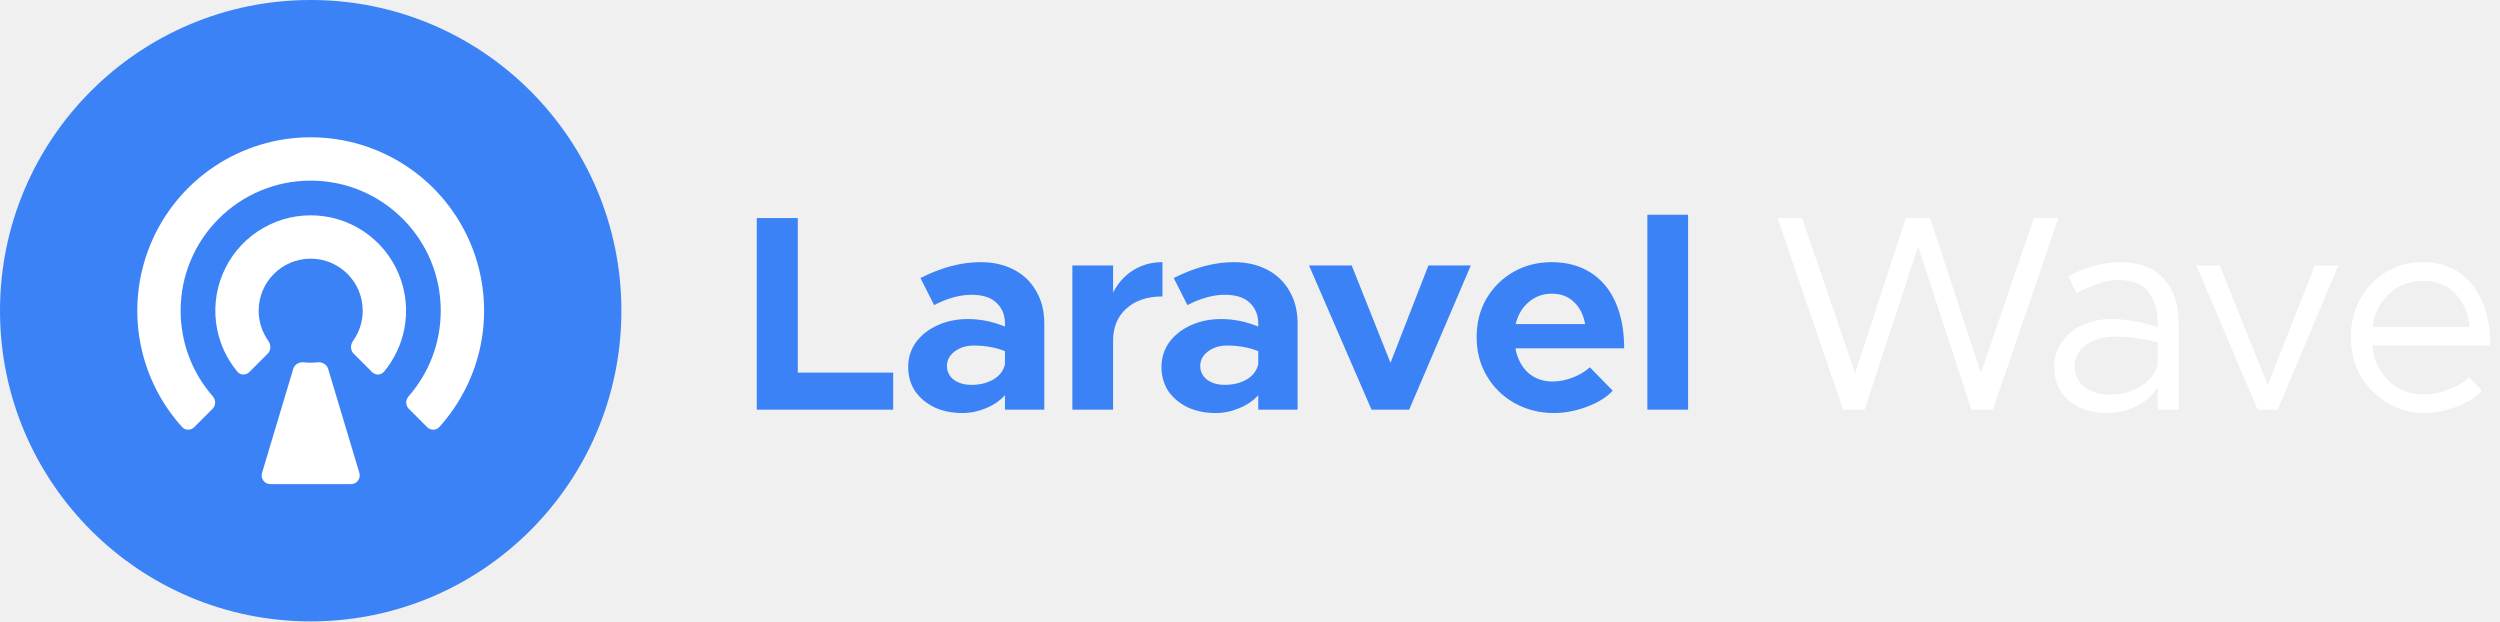
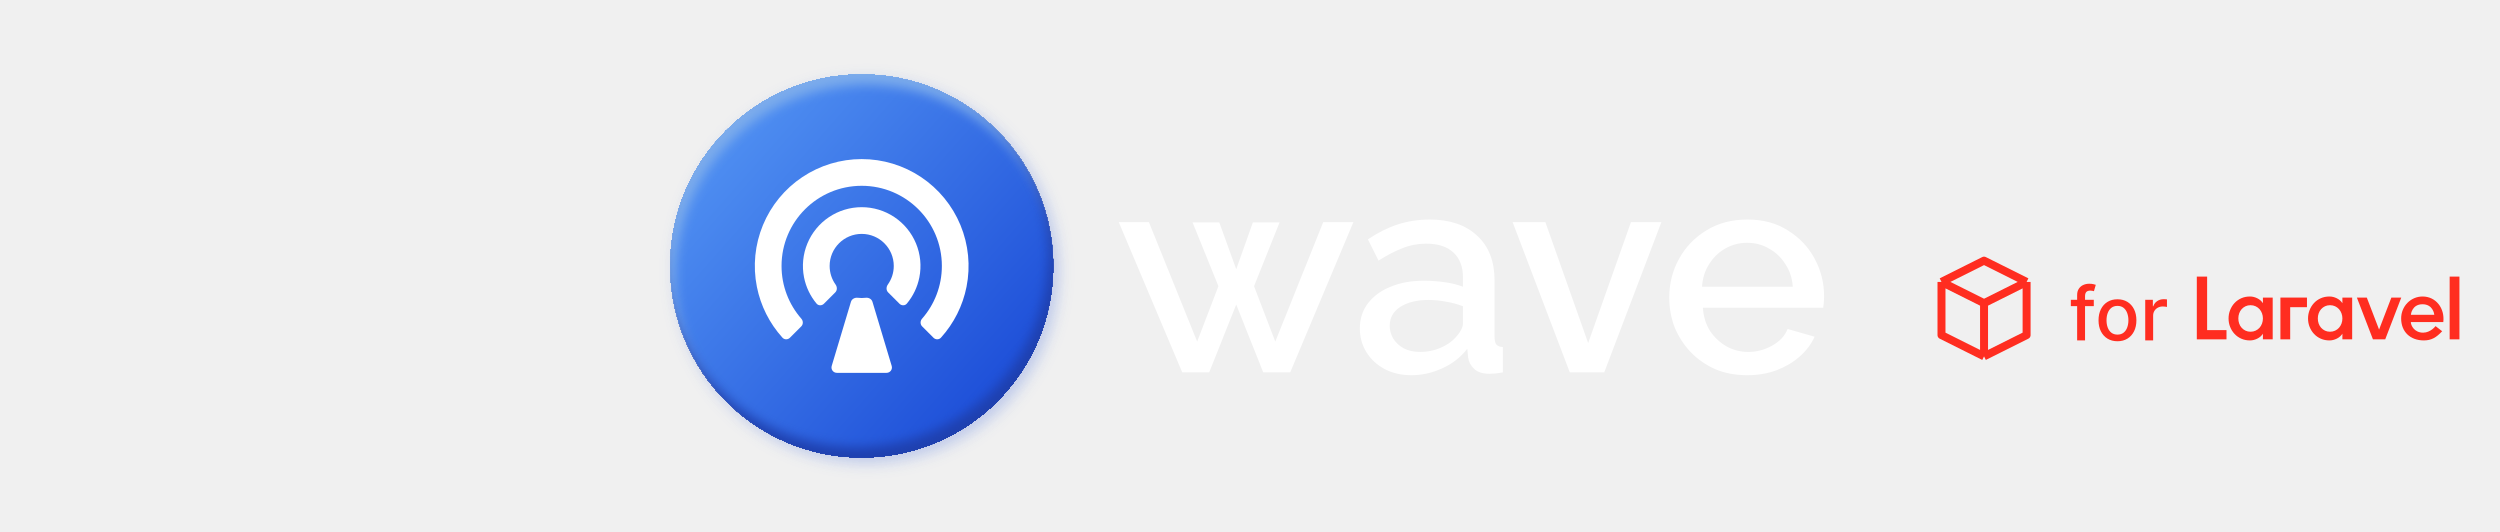
- <svg xmlns="http://www.w3.org/2000/svg" width="1730" height="430" viewBox="0 0 1730 430" fill="none">
-   <rect width="430" height="430" rx="215" fill="#3B82F6" />
-   <path fill-rule="evenodd" clip-rule="evenodd" d="M332.694 238.411C328.455 259.723 318.516 279.447 303.988 295.506C301.765 297.963 297.953 297.953 295.61 295.61L282.882 282.882C280.539 280.539 280.556 276.753 282.739 274.26C296.6 258.428 305 237.695 305 215C305 165.294 264.706 125 215 125C165.294 125 125 165.294 125 215C125 237.695 133.4 258.428 147.261 274.259C149.444 276.753 149.461 280.539 147.118 282.882L134.39 295.61C132.047 297.953 128.235 297.963 126.012 295.506C111.484 279.447 101.545 259.723 97.306 238.411C92.676 215.133 95.052 191.005 104.135 169.078C113.217 147.151 128.598 128.409 148.332 115.224C168.066 102.038 191.266 95 215 95C238.734 95 261.935 102.038 281.668 115.224C301.402 128.409 316.783 147.151 325.866 169.078C334.948 191.005 337.325 215.133 332.694 238.411Z" fill="white" />
-   <path fill-rule="evenodd" clip-rule="evenodd" d="M227.071 255.236C226.119 252.063 222.773 250.315 219.485 250.724C218.016 250.906 216.519 251 215 251C213.482 251 211.985 250.906 210.515 250.724C207.228 250.315 203.882 252.063 202.93 255.236L181.318 327.276C180.163 331.126 183.045 335 187.064 335H242.936C246.955 335 249.838 331.126 248.683 327.276L227.071 255.236Z" fill="white" />
-   <path fill-rule="evenodd" clip-rule="evenodd" d="M279.732 227.876C277.577 238.711 272.743 248.799 265.713 257.239C263.593 259.786 259.77 259.77 257.426 257.426L244.699 244.698C242.355 242.355 242.404 238.58 244.328 235.882C248.529 229.993 251 222.785 251 215C251 195.118 234.882 179 215 179C195.118 179 179 195.118 179 215C179 222.785 181.471 229.993 185.672 235.882C187.596 238.58 187.645 242.355 185.302 244.698L172.574 257.426C170.23 259.77 166.408 259.786 164.287 257.239C157.257 248.799 152.423 238.711 150.268 227.876C147.722 215.073 149.029 201.803 154.024 189.743C159.019 177.683 167.479 167.375 178.332 160.123C189.186 152.871 201.946 149 215 149C228.054 149 240.814 152.871 251.668 160.123C262.521 167.375 270.981 177.683 275.976 189.743C280.971 201.803 282.278 215.073 279.732 227.876Z" fill="white" />
-   <path d="M552.074 257.831H618.08V283.5H523.703V150.909H552.074V257.831ZM678.643 181.403C687.263 181.403 694.919 183.14 701.61 186.614C708.3 190.088 713.447 195.042 717.05 201.475C720.781 207.78 722.647 215.242 722.647 223.863V283.5H695.434V273.464C691.96 277.324 687.521 280.348 682.117 282.535C676.841 284.722 671.437 285.816 665.905 285.816C658.828 285.816 652.459 284.529 646.798 281.956C641.136 279.254 636.633 275.523 633.288 270.762C630.071 265.873 628.463 260.276 628.463 253.971C628.463 247.538 630.264 241.812 633.867 236.794C637.598 231.776 642.616 227.852 648.921 225.021C655.225 222.19 662.173 220.775 669.765 220.775C678.385 220.775 686.942 222.512 695.434 225.986V223.863C695.434 218.073 693.504 213.312 689.644 209.581C685.784 205.85 679.994 203.984 672.274 203.984C664.296 203.984 655.676 206.364 646.412 211.125L636.955 192.404C651.365 185.07 665.261 181.403 678.643 181.403ZM672.274 266.323C677.935 266.323 682.953 265.101 687.328 262.656C691.702 260.083 694.404 256.544 695.434 252.041V242.97C688.872 240.397 681.666 239.11 673.818 239.11C668.671 239.11 664.296 240.461 660.694 243.163C657.091 245.865 655.29 249.21 655.29 253.199C655.29 257.188 656.898 260.404 660.115 262.849C663.331 265.165 667.384 266.323 672.274 266.323ZM770.257 202.44C773.603 195.878 778.235 190.731 784.153 187C790.201 183.269 796.956 181.403 804.418 181.403V205.142C793.996 205.142 785.697 207.908 779.521 213.441C773.345 218.974 770.257 226.436 770.257 235.829V283.5H742.079V183.719H770.257V202.44ZM853.926 181.403C862.547 181.403 870.202 183.14 876.893 186.614C883.584 190.088 888.73 195.042 892.333 201.475C896.064 207.78 897.93 215.242 897.93 223.863V283.5H870.717V273.464C867.243 277.324 862.804 280.348 857.4 282.535C852.125 284.722 846.721 285.816 841.188 285.816C834.111 285.816 827.742 284.529 822.081 281.956C816.42 279.254 811.916 275.523 808.571 270.762C805.354 265.873 803.746 260.276 803.746 253.971C803.746 247.538 805.547 241.812 809.15 236.794C812.881 231.776 817.899 227.852 824.204 225.021C830.509 222.19 837.457 220.775 845.048 220.775C853.669 220.775 862.225 222.512 870.717 225.986V223.863C870.717 218.073 868.787 213.312 864.927 209.581C861.067 205.85 855.277 203.984 847.557 203.984C839.58 203.984 830.959 206.364 821.695 211.125L812.238 192.404C826.649 185.07 840.545 181.403 853.926 181.403ZM847.557 266.323C853.218 266.323 858.236 265.101 862.611 262.656C866.986 260.083 869.688 256.544 870.717 252.041V242.97C864.155 240.397 856.95 239.11 849.101 239.11C843.954 239.11 839.58 240.461 835.977 243.163C832.374 245.865 830.573 249.21 830.573 253.199C830.573 257.188 832.181 260.404 835.398 262.849C838.615 265.165 842.668 266.323 847.557 266.323ZM905.864 183.719H935.393L962.22 251.076L988.468 183.719H1017.8L975.151 283.5H949.096L905.864 183.719ZM1074.33 264.007C1078.83 264.007 1083.46 263.106 1088.22 261.305C1092.98 259.504 1096.97 257.123 1100.19 254.164L1116.02 270.376C1111.64 275.008 1105.59 278.739 1097.87 281.57C1090.28 284.401 1082.76 285.816 1075.29 285.816C1065.51 285.816 1056.51 283.564 1048.27 279.061C1040.17 274.558 1033.73 268.317 1028.97 260.34C1024.21 252.363 1021.83 243.356 1021.83 233.32C1021.83 223.413 1024.08 214.535 1028.59 206.686C1033.22 198.837 1039.46 192.661 1047.31 188.158C1055.28 183.655 1064.1 181.403 1073.75 181.403C1084.04 181.403 1092.98 183.783 1100.58 188.544C1108.17 193.305 1113.96 200.188 1117.95 209.195C1121.93 218.202 1123.93 228.817 1123.93 241.04H1048.66C1049.95 247.988 1052.84 253.585 1057.34 257.831C1061.98 261.948 1067.64 264.007 1074.33 264.007ZM1073.94 203.212C1067.77 203.212 1062.43 205.142 1057.92 209.002C1053.42 212.733 1050.4 217.816 1048.85 224.249H1096.91C1095.75 217.816 1093.18 212.733 1089.19 209.002C1085.2 205.142 1080.12 203.212 1073.94 203.212ZM1139.98 148.593H1168.16V283.5H1139.98V148.593Z" fill="#3B82F6" />
-   <path d="M1230.07 150.909H1247.06L1283.73 258.217L1318.85 150.909H1335.64L1370.77 258.217L1407.44 150.909H1424.42L1379.07 283.5H1364.21L1327.34 170.595L1290.29 283.5H1275.43L1230.07 150.909ZM1467.05 181.403C1480.3 181.403 1490.34 185.199 1497.16 192.79C1504.1 200.253 1507.58 210.224 1507.58 222.705V283.5H1493.1V267.867C1489.63 273.528 1484.61 277.967 1478.05 281.184C1471.62 284.272 1464.92 285.816 1457.98 285.816C1447.3 285.816 1438.55 282.921 1431.73 277.131C1424.91 271.341 1421.5 263.621 1421.5 253.971C1421.5 247.538 1423.24 241.812 1426.71 236.794C1430.31 231.647 1435.07 227.723 1440.99 225.021C1447.04 222.19 1453.6 220.775 1460.68 220.775C1470.71 220.775 1481.52 222.641 1493.1 226.372V222.705C1493.1 214.599 1491.04 207.78 1486.93 202.247C1482.81 196.586 1475.86 193.755 1466.08 193.755C1461.58 193.755 1456.95 194.591 1452.19 196.264C1447.55 197.808 1442.47 199.995 1436.94 202.826L1431.15 191.053C1444.02 184.62 1455.98 181.403 1467.05 181.403ZM1460.49 273.078C1467.69 273.078 1474.45 271.277 1480.75 267.674C1487.18 263.943 1491.3 258.796 1493.1 252.234V236.987C1483.32 234.285 1473.29 232.934 1462.99 232.934C1455.4 232.934 1448.91 234.864 1443.5 238.724C1438.23 242.584 1435.59 247.473 1435.59 253.392C1435.59 259.439 1437.9 264.264 1442.54 267.867C1447.3 271.341 1453.28 273.078 1460.49 273.078ZM1519.86 183.719H1536.07L1569.27 266.516L1601.89 183.719H1618.1L1576.22 283.5H1562.32L1519.86 183.719ZM1677.14 272.885C1683.06 272.885 1688.97 271.727 1694.89 269.411C1700.94 267.095 1705.51 264.264 1708.6 260.919L1717.47 270.376C1713.23 275.008 1707.25 278.739 1699.53 281.57C1691.93 284.401 1684.54 285.816 1677.33 285.816C1668.45 285.816 1660.15 283.564 1652.43 279.061C1644.71 274.558 1638.47 268.317 1633.71 260.34C1629.08 252.234 1626.76 243.227 1626.76 233.32C1626.76 223.67 1628.95 214.856 1633.33 206.879C1637.83 198.902 1643.81 192.661 1651.28 188.158C1658.87 183.655 1667.1 181.403 1675.98 181.403C1690.9 181.403 1702.48 186.614 1710.72 197.036C1719.08 207.458 1723.26 221.483 1723.26 239.11H1641.63C1642.65 249.017 1646.39 257.123 1652.82 263.428C1659.38 269.733 1667.49 272.885 1677.14 272.885ZM1676.56 194.334C1667.55 194.334 1659.83 197.293 1653.4 203.212C1646.97 209.002 1643.11 216.658 1641.82 226.179H1708.98C1707.95 216.658 1704.67 209.002 1699.14 203.212C1693.61 197.293 1686.08 194.334 1676.56 194.334Z" fill="white" />
+ <svg xmlns="http://www.w3.org/2000/svg" width="470" height="100" viewBox="0 0 470 100" fill="none">
+   <path d="M381 53L373 49L365 53M381 53L373 57M381 53V63L373 67M373 57L365 53M373 57V67M365 53V63L373 67" stroke="#FF2D20" stroke-width="1.5" stroke-linejoin="round" />
+   <path d="M393.634 56.364V57.557H389.318V56.364H393.634ZM390.501 64V55.479C390.501 55.001 390.606 54.605 390.815 54.291C391.023 53.972 391.3 53.735 391.645 53.58C391.99 53.42 392.364 53.341 392.768 53.341C393.067 53.341 393.322 53.366 393.534 53.416C393.746 53.462 393.904 53.505 394.006 53.545L393.658 54.748C393.589 54.728 393.499 54.705 393.39 54.678C393.281 54.648 393.148 54.633 392.992 54.633C392.631 54.633 392.372 54.723 392.217 54.902C392.064 55.081 391.988 55.34 391.988 55.678V64H390.501ZM398.083 64.154C397.367 64.154 396.742 63.99 396.209 63.662C395.675 63.334 395.261 62.875 394.966 62.285C394.671 61.695 394.523 61.005 394.523 60.217C394.523 59.425 394.671 58.732 394.966 58.139C395.261 57.545 395.675 57.084 396.209 56.756C396.742 56.428 397.367 56.264 398.083 56.264C398.799 56.264 399.424 56.428 399.957 56.756C400.491 57.084 400.905 57.545 401.2 58.139C401.495 58.732 401.643 59.425 401.643 60.217C401.643 61.005 401.495 61.695 401.2 62.285C400.905 62.875 400.491 63.334 399.957 63.662C399.424 63.99 398.799 64.154 398.083 64.154ZM398.088 62.906C398.552 62.906 398.937 62.784 399.241 62.538C399.546 62.293 399.772 61.967 399.918 61.559C400.067 61.151 400.141 60.702 400.141 60.212C400.141 59.724 400.067 59.277 399.918 58.869C399.772 58.458 399.546 58.129 399.241 57.88C398.937 57.631 398.552 57.507 398.088 57.507C397.621 57.507 397.233 57.631 396.925 57.88C396.62 58.129 396.393 58.458 396.244 58.869C396.098 59.277 396.025 59.724 396.025 60.212C396.025 60.702 396.098 61.151 396.244 61.559C396.393 61.967 396.62 62.293 396.925 62.538C397.233 62.784 397.621 62.906 398.088 62.906ZM403.302 64V56.364H404.739V57.577H404.818C404.958 57.166 405.203 56.843 405.554 56.607C405.909 56.369 406.31 56.249 406.757 56.249C406.85 56.249 406.959 56.253 407.085 56.259C407.215 56.266 407.316 56.274 407.389 56.284V57.706C407.329 57.689 407.223 57.671 407.07 57.651C406.918 57.628 406.766 57.617 406.613 57.617C406.262 57.617 405.949 57.691 405.673 57.84C405.402 57.986 405.186 58.19 405.027 58.452C404.868 58.71 404.789 59.005 404.789 59.337V64H403.302Z" fill="#FF2D20" />
+   <path d="M414.939 52H413V63.798H418.582V62.062H414.939V52Z" fill="#FF2D20" />
+   <path d="M425.428 57.005C425.181 56.612 424.829 56.303 424.374 56.078C423.919 55.854 423.461 55.741 423 55.741C422.404 55.741 421.858 55.851 421.364 56.07C420.869 56.289 420.445 56.59 420.09 56.972C419.736 57.354 419.461 57.795 419.264 58.295C419.067 58.795 418.969 59.32 418.969 59.871C418.969 60.433 419.067 60.961 419.264 61.455C419.461 61.95 419.736 62.388 420.09 62.77C420.445 63.152 420.869 63.452 421.364 63.671C421.858 63.89 422.404 64 423 64C423.461 64 423.919 63.887 424.374 63.663C424.829 63.438 425.181 63.129 425.428 62.736V63.798H427.266V55.944H425.428V57.005ZM425.259 60.831C425.147 61.135 424.99 61.399 424.787 61.623C424.585 61.848 424.34 62.028 424.054 62.163C423.767 62.298 423.449 62.365 423.101 62.365C422.752 62.365 422.437 62.298 422.156 62.163C421.875 62.028 421.634 61.848 421.431 61.623C421.229 61.399 421.074 61.135 420.967 60.831C420.86 60.528 420.807 60.208 420.807 59.871C420.807 59.533 420.86 59.213 420.967 58.91C421.074 58.607 421.229 58.343 421.431 58.118C421.634 57.893 421.875 57.713 422.156 57.578C422.437 57.444 422.752 57.376 423.101 57.376C423.449 57.376 423.767 57.444 424.054 57.578C424.34 57.713 424.585 57.893 424.787 58.118C424.99 58.343 425.147 58.607 425.259 58.91C425.372 59.213 425.428 59.533 425.428 59.871C425.428 60.208 425.372 60.528 425.259 60.831Z" fill="#FF2D20" />
+   <path d="M440.37 57.005C440.123 56.612 439.771 56.303 439.316 56.078C438.861 55.854 438.403 55.741 437.942 55.741C437.346 55.741 436.8 55.851 436.306 56.07C435.811 56.289 435.387 56.59 435.032 56.972C434.678 57.354 434.403 57.795 434.206 58.295C434.009 58.795 433.911 59.32 433.911 59.871C433.911 60.433 434.009 60.961 434.206 61.455C434.403 61.95 434.678 62.388 435.032 62.77C435.387 63.152 435.811 63.452 436.306 63.671C436.8 63.89 437.346 64 437.942 64C438.403 64 438.861 63.887 439.316 63.663C439.771 63.438 440.123 63.129 440.37 62.736V63.798H442.208V55.944H440.37V57.005ZM440.201 60.831C440.089 61.135 439.932 61.399 439.729 61.623C439.527 61.848 439.282 62.028 438.996 62.163C438.709 62.298 438.391 62.365 438.043 62.365C437.694 62.365 437.379 62.298 437.098 62.163C436.817 62.028 436.575 61.848 436.373 61.623C436.171 61.399 436.016 61.135 435.909 60.831C435.802 60.528 435.749 60.208 435.749 59.871C435.749 59.533 435.802 59.213 435.909 58.91C436.016 58.607 436.171 58.343 436.373 58.118C436.575 57.893 436.817 57.713 437.098 57.578C437.379 57.444 437.694 57.376 438.043 57.376C438.391 57.376 438.709 57.444 438.996 57.578C439.282 57.713 439.527 57.893 439.729 58.118C439.932 58.343 440.089 58.607 440.201 58.91C440.314 59.213 440.37 59.533 440.37 59.871C440.37 60.208 440.314 60.528 440.201 60.831Z" fill="#FF2D20" />
+   <path d="M462.373 52H460.535V63.798H462.373V52Z" fill="#FF2D20" />
+   <path d="M428.717 63.797H430.556V57.751H433.709V55.944H428.717V63.797Z" fill="#FF2D20" />
+   <path d="M449.578 55.944L447.267 61.958L444.957 55.944H443.095L446.112 63.797H448.422L451.44 55.944H449.578Z" fill="#FF2D20" />
+   <path d="M455.448 55.741C453.198 55.741 451.416 57.59 451.416 59.87C451.416 62.391 453.14 63.999 455.684 63.999C457.108 63.999 458.017 63.455 459.127 62.271L457.885 61.31C457.885 61.311 456.948 62.54 455.55 62.54C453.924 62.54 453.24 61.23 453.24 60.553H459.338C459.658 57.958 457.951 55.741 455.448 55.741ZM453.245 59.188C453.259 59.037 453.47 57.2 455.434 57.2C457.397 57.2 457.636 59.036 457.65 59.188H453.245Z" fill="#FF2D20" />
+   <path d="M248.772 41.758H254.442L242.562 70H237.486L232.41 57.256L227.334 70H222.258L210.324 41.758H215.994L225.066 64.222L229.062 53.8L224.202 41.812H229.224L232.41 50.614L235.542 41.812H240.564L235.758 53.8L239.754 64.222L248.772 41.758ZM255.651 61.738C255.651 59.938 256.155 58.372 257.163 57.04C258.207 55.672 259.629 54.628 261.429 53.908C263.229 53.152 265.317 52.774 267.693 52.774C268.953 52.774 270.231 52.864 271.527 53.044C272.859 53.224 274.029 53.512 275.037 53.908V52.126C275.037 50.146 274.443 48.598 273.255 47.482C272.067 46.366 270.357 45.808 268.125 45.808C266.541 45.808 265.047 46.096 263.643 46.672C262.239 47.212 260.745 47.986 259.161 48.994L257.163 44.998C259.035 43.738 260.907 42.802 262.779 42.19C264.687 41.578 266.685 41.272 268.773 41.272C272.553 41.272 275.523 42.28 277.683 44.296C279.879 46.276 280.977 49.102 280.977 52.774V63.304C280.977 63.988 281.085 64.474 281.301 64.762C281.553 65.05 281.967 65.212 282.543 65.248V70C282.003 70.108 281.517 70.18 281.085 70.216C280.653 70.252 280.293 70.27 280.005 70.27C278.745 70.27 277.791 69.964 277.143 69.352C276.495 68.74 276.117 68.02 276.009 67.192L275.847 65.572C274.623 67.156 273.057 68.38 271.149 69.244C269.241 70.108 267.315 70.54 265.371 70.54C263.499 70.54 261.825 70.162 260.349 69.406C258.873 68.614 257.721 67.552 256.893 66.22C256.065 64.888 255.651 63.394 255.651 61.738ZM273.633 63.466C274.065 62.998 274.407 62.53 274.659 62.062C274.911 61.594 275.037 61.18 275.037 60.82V57.58C274.029 57.184 272.967 56.896 271.851 56.716C270.735 56.5 269.637 56.392 268.557 56.392C266.397 56.392 264.633 56.824 263.265 57.688C261.933 58.552 261.267 59.74 261.267 61.252C261.267 62.08 261.483 62.872 261.915 63.628C262.383 64.384 263.031 64.996 263.859 65.464C264.723 65.932 265.785 66.166 267.045 66.166C268.341 66.166 269.583 65.914 270.771 65.41C271.959 64.906 272.913 64.258 273.633 63.466ZM295.118 70L284.372 41.758H290.528L298.574 64.492L306.62 41.758H312.344L301.598 70H295.118ZM328.456 70.54C326.26 70.54 324.262 70.162 322.462 69.406C320.698 68.614 319.168 67.552 317.872 66.22C316.576 64.852 315.568 63.304 314.848 61.576C314.164 59.812 313.822 57.94 313.822 55.96C313.822 53.296 314.434 50.866 315.658 48.67C316.882 46.438 318.592 44.656 320.788 43.324C322.984 41.956 325.558 41.272 328.51 41.272C331.462 41.272 334 41.956 336.124 43.324C338.284 44.656 339.958 46.42 341.146 48.616C342.334 50.812 342.928 53.17 342.928 55.69C342.928 56.122 342.91 56.536 342.874 56.932C342.838 57.292 342.802 57.598 342.766 57.85H320.14C320.248 59.506 320.698 60.964 321.49 62.224C322.318 63.448 323.362 64.42 324.622 65.14C325.882 65.824 327.232 66.166 328.672 66.166C330.256 66.166 331.75 65.77 333.154 64.978C334.594 64.186 335.566 63.142 336.07 61.846L341.146 63.304C340.534 64.672 339.598 65.914 338.338 67.03C337.114 68.11 335.656 68.974 333.964 69.622C332.272 70.234 330.436 70.54 328.456 70.54ZM319.978 53.908H337.042C336.934 52.288 336.466 50.866 335.638 49.642C334.846 48.382 333.82 47.41 332.56 46.726C331.336 46.006 329.968 45.646 328.456 45.646C326.98 45.646 325.612 46.006 324.352 46.726C323.128 47.41 322.12 48.382 321.328 49.642C320.536 50.866 320.086 52.288 319.978 53.908Z" fill="white" />
+   <g filter="url(#filter0_ddii_3740_26985)">
+     <rect x="126" y="14" width="72" height="72" rx="36" fill="url(#paint0_linear_3740_26985)" />
+     <path d="M181.707 53.92C180.997 57.489 179.333 60.791 176.9 63.48C176.528 63.892 175.89 63.89 175.498 63.498L173.366 61.366C172.974 60.974 172.977 60.34 173.342 59.922C175.663 57.272 177.07 53.8 177.07 50C177.07 41.677 170.323 34.93 162 34.93C153.677 34.93 146.93 41.677 146.93 50C146.93 53.8 148.337 57.272 150.658 59.922C151.023 60.34 151.026 60.974 150.634 61.366L148.502 63.498C148.11 63.89 147.472 63.892 147.1 63.48C144.667 60.791 143.003 57.489 142.293 53.92C141.518 50.022 141.916 45.982 143.436 42.311C144.957 38.639 147.533 35.501 150.837 33.293C154.141 31.085 158.026 29.907 162 29.907C165.974 29.907 169.859 31.085 173.163 33.293C176.467 35.501 179.043 38.639 180.564 42.311C182.084 45.982 182.482 50.022 181.707 53.92Z" fill="white" />
+     <path d="M164.021 56.737C163.862 56.206 163.301 55.913 162.751 55.982C162.505 56.012 162.254 56.028 162 56.028C161.746 56.028 161.495 56.012 161.249 55.982C160.699 55.913 160.138 56.206 159.979 56.737L156.36 68.8C156.167 69.444 156.649 70.093 157.322 70.093H166.678C167.351 70.093 167.833 69.444 167.64 68.8L164.021 56.737Z" fill="white" />
+     <path d="M172.839 52.156C172.478 53.97 171.669 55.659 170.492 57.073C170.136 57.499 169.496 57.496 169.104 57.104L166.973 54.973C166.58 54.58 166.589 53.948 166.911 53.496C167.614 52.51 168.028 51.303 168.028 50C168.028 46.671 165.329 43.972 162 43.972C158.671 43.972 155.972 46.671 155.972 50C155.972 51.303 156.386 52.51 157.089 53.496C157.411 53.948 157.42 54.58 157.027 54.973L154.896 57.104C154.504 57.496 153.864 57.499 153.508 57.073C152.331 55.659 151.522 53.97 151.161 52.156C150.735 50.012 150.954 47.79 151.79 45.771C152.626 43.752 154.043 42.026 155.86 40.811C157.678 39.597 159.814 38.949 162 38.949C164.186 38.949 166.322 39.597 168.14 40.811C169.957 42.026 171.374 43.752 172.21 45.771C173.046 47.79 173.265 50.012 172.839 52.156Z" fill="white" />
+   </g>
+   <defs>
+     <filter id="filter0_ddii_3740_26985" x="124" y="12" width="78" height="78" filterUnits="userSpaceOnUse" color-interpolation-filters="sRGB">
+       <feFlood flood-opacity="0" result="BackgroundImageFix" />
+       <feColorMatrix in="SourceAlpha" type="matrix" values="0 0 0 0 0 0 0 0 0 0 0 0 0 0 0 0 0 0 127 0" result="hardAlpha" />
+       <feOffset dx="1" dy="1" />
+       <feGaussianBlur stdDeviation="1" />
+       <feColorMatrix type="matrix" values="0 0 0 0 0.114 0 0 0 0 0.306 0 0 0 0 0.847 0 0 0 0.08 0" />
+       <feBlend mode="normal" in2="BackgroundImageFix" result="effect1_dropShadow_3740_26985" />
+       <feColorMatrix in="SourceAlpha" type="matrix" values="0 0 0 0 0 0 0 0 0 0 0 0 0 0 0 0 0 0 127 0" result="hardAlpha" />
+       <feOffset dx="1" dy="1" />
+       <feGaussianBlur stdDeviation="1.5" />
+       <feColorMatrix type="matrix" values="0 0 0 0 0.114 0 0 0 0 0.306 0 0 0 0 0.847 0 0 0 0.16 0" />
+       <feBlend mode="normal" in2="effect1_dropShadow_3740_26985" result="effect2_dropShadow_3740_26985" />
+       <feBlend mode="normal" in="SourceGraphic" in2="effect2_dropShadow_3740_26985" result="shape" />
+       <feColorMatrix in="SourceAlpha" type="matrix" values="0 0 0 0 0 0 0 0 0 0 0 0 0 0 0 0 0 0 127 0" result="hardAlpha" />
+       <feOffset dx="1" dy="2" />
+       <feGaussianBlur stdDeviation="1" />
+       <feComposite in2="hardAlpha" operator="arithmetic" k2="-1" k3="1" />
+       <feColorMatrix type="matrix" values="0 0 0 0 0.486 0 0 0 0 0.674 0 0 0 0 0.925 0 0 0 1 0" />
+       <feBlend mode="normal" in2="shape" result="effect3_innerShadow_3740_26985" />
+       <feColorMatrix in="SourceAlpha" type="matrix" values="0 0 0 0 0 0 0 0 0 0 0 0 0 0 0 0 0 0 127 0" result="hardAlpha" />
+       <feOffset dx="-1" dy="-2" />
+       <feGaussianBlur stdDeviation="1" />
+       <feComposite in2="hardAlpha" operator="arithmetic" k2="-1" k3="1" />
+       <feColorMatrix type="matrix" values="0 0 0 0 0.118 0 0 0 0 0.251 0 0 0 0 0.686 0 0 0 1 0" />
+       <feBlend mode="normal" in2="effect3_innerShadow_3740_26985" result="effect4_innerShadow_3740_26985" />
+     </filter>
+     <linearGradient id="paint0_linear_3740_26985" x1="192.5" y1="70.5" x2="120" y2="6.5" gradientUnits="userSpaceOnUse">
+       <stop stop-color="#1D4ED8" />
+       <stop offset="1" stop-color="#60A5FA" />
+     </linearGradient>
+   </defs>
</svg>
